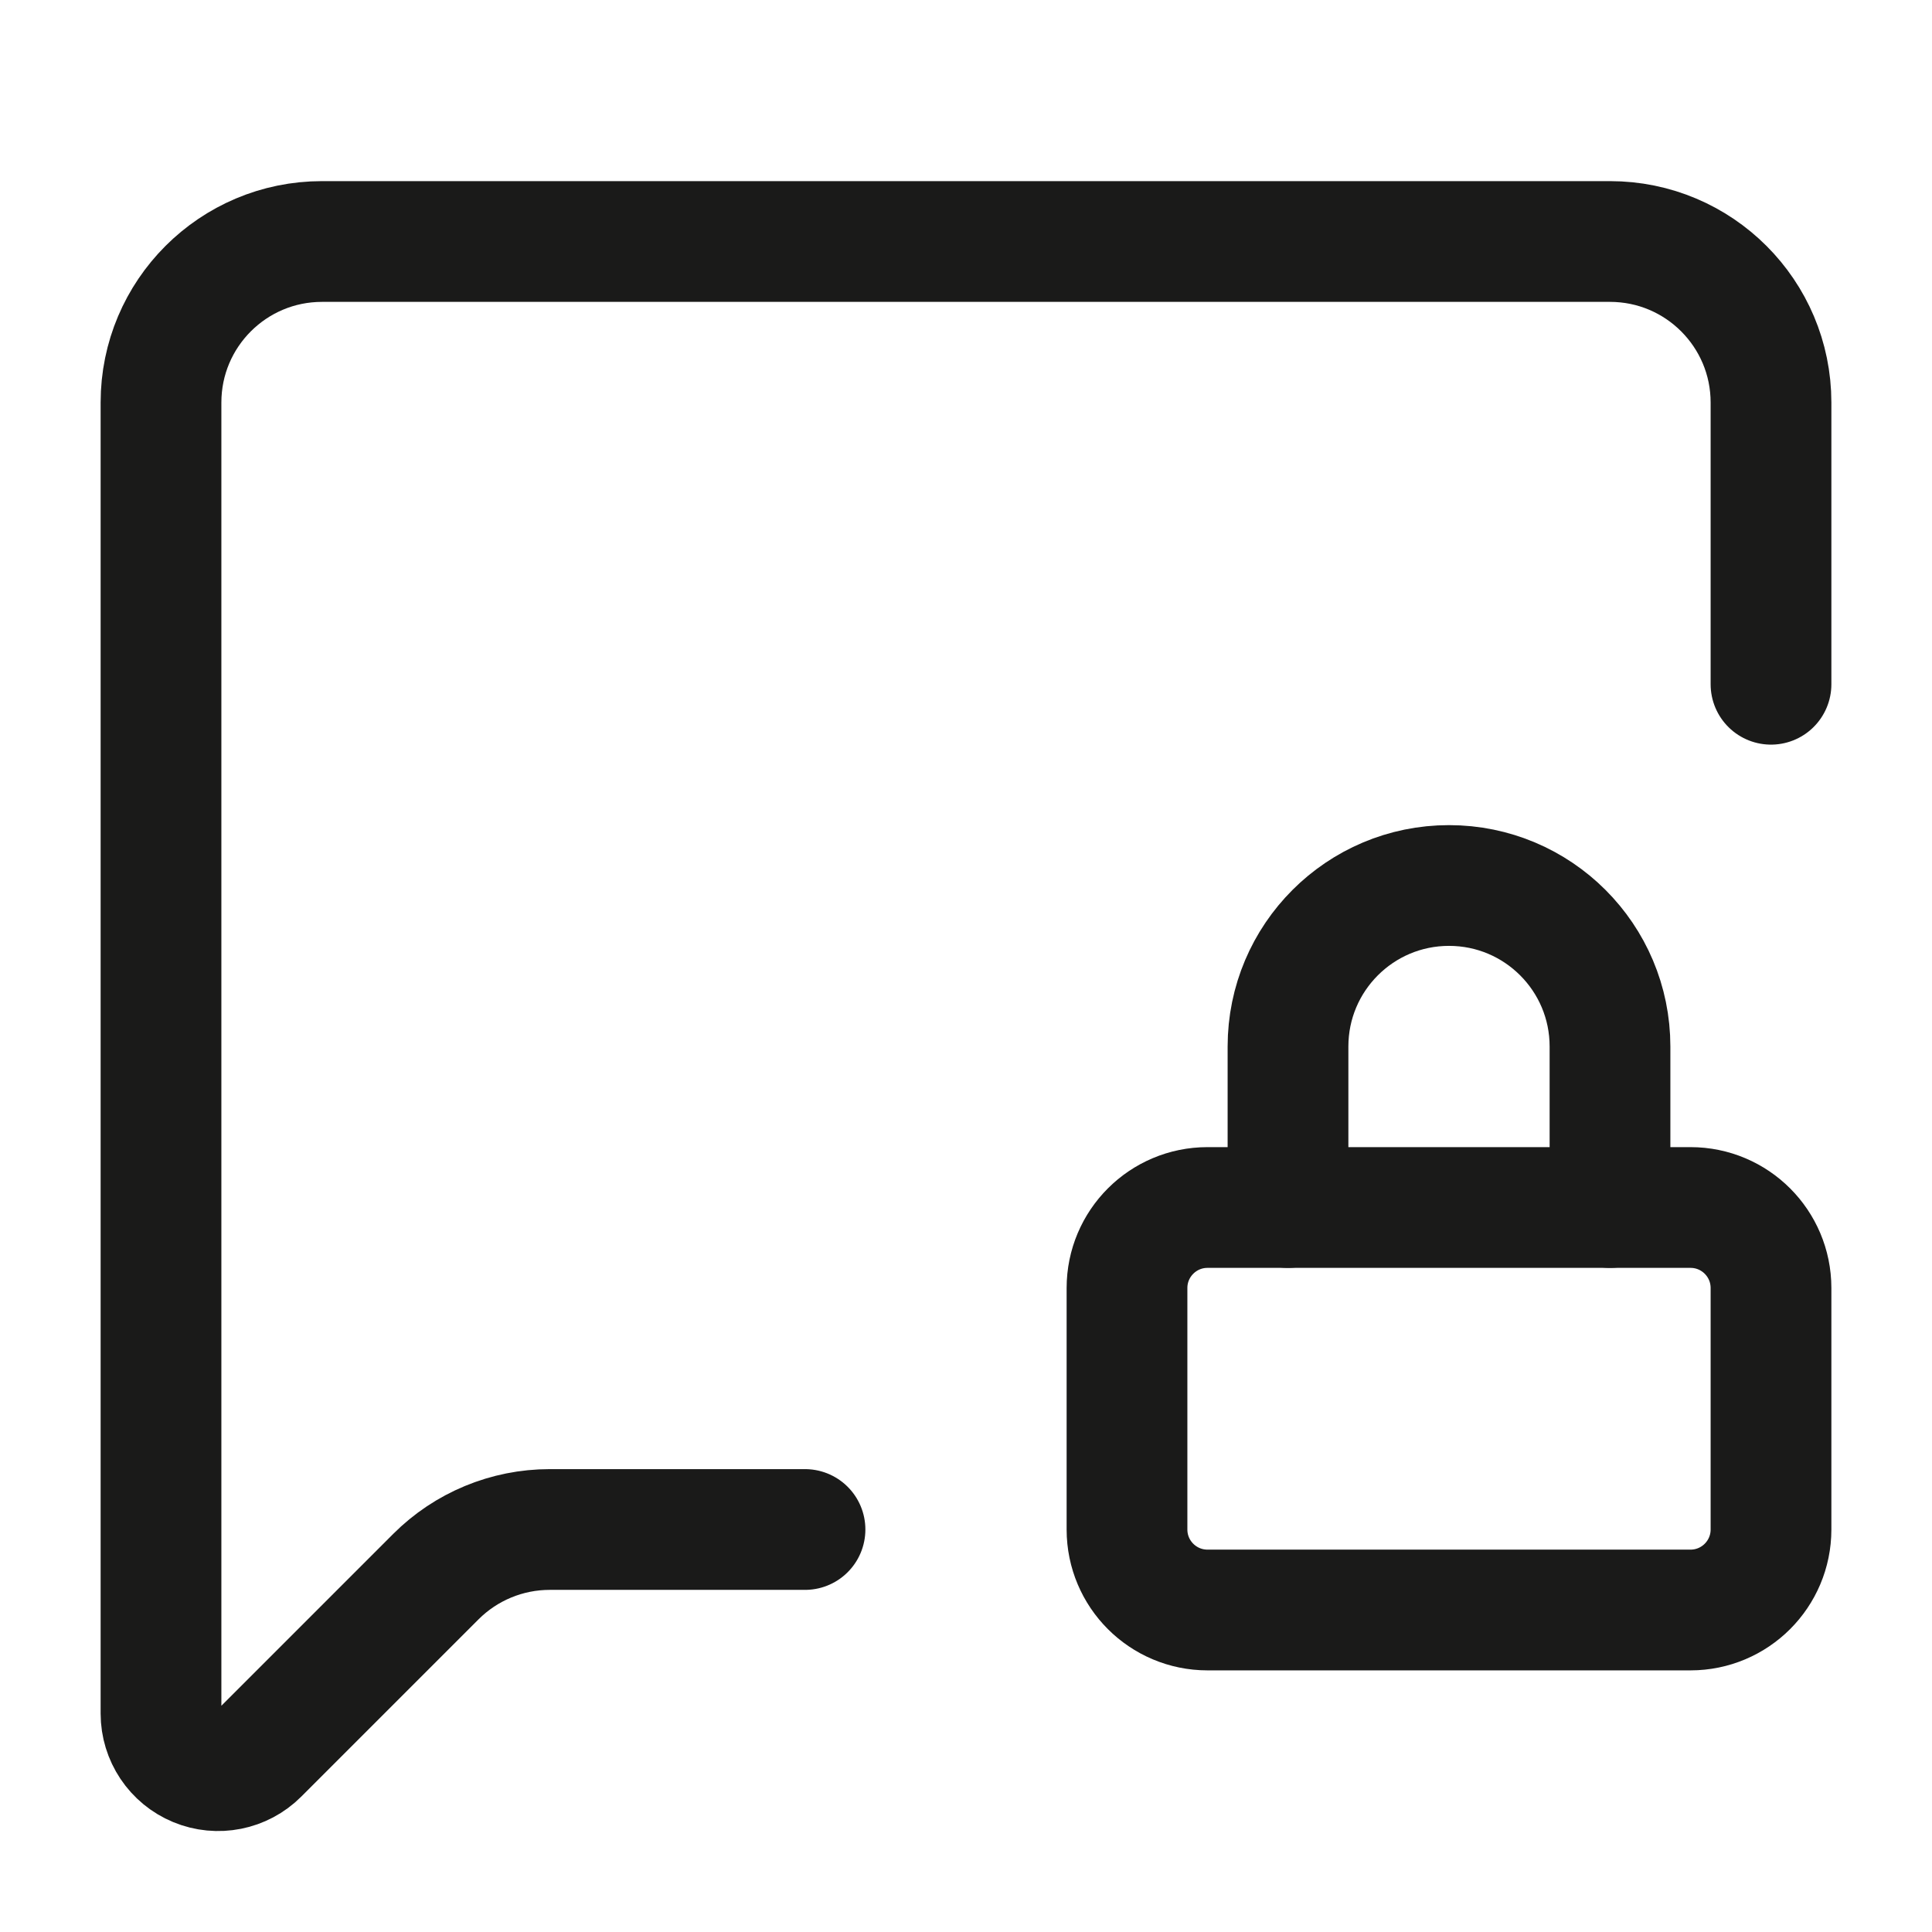
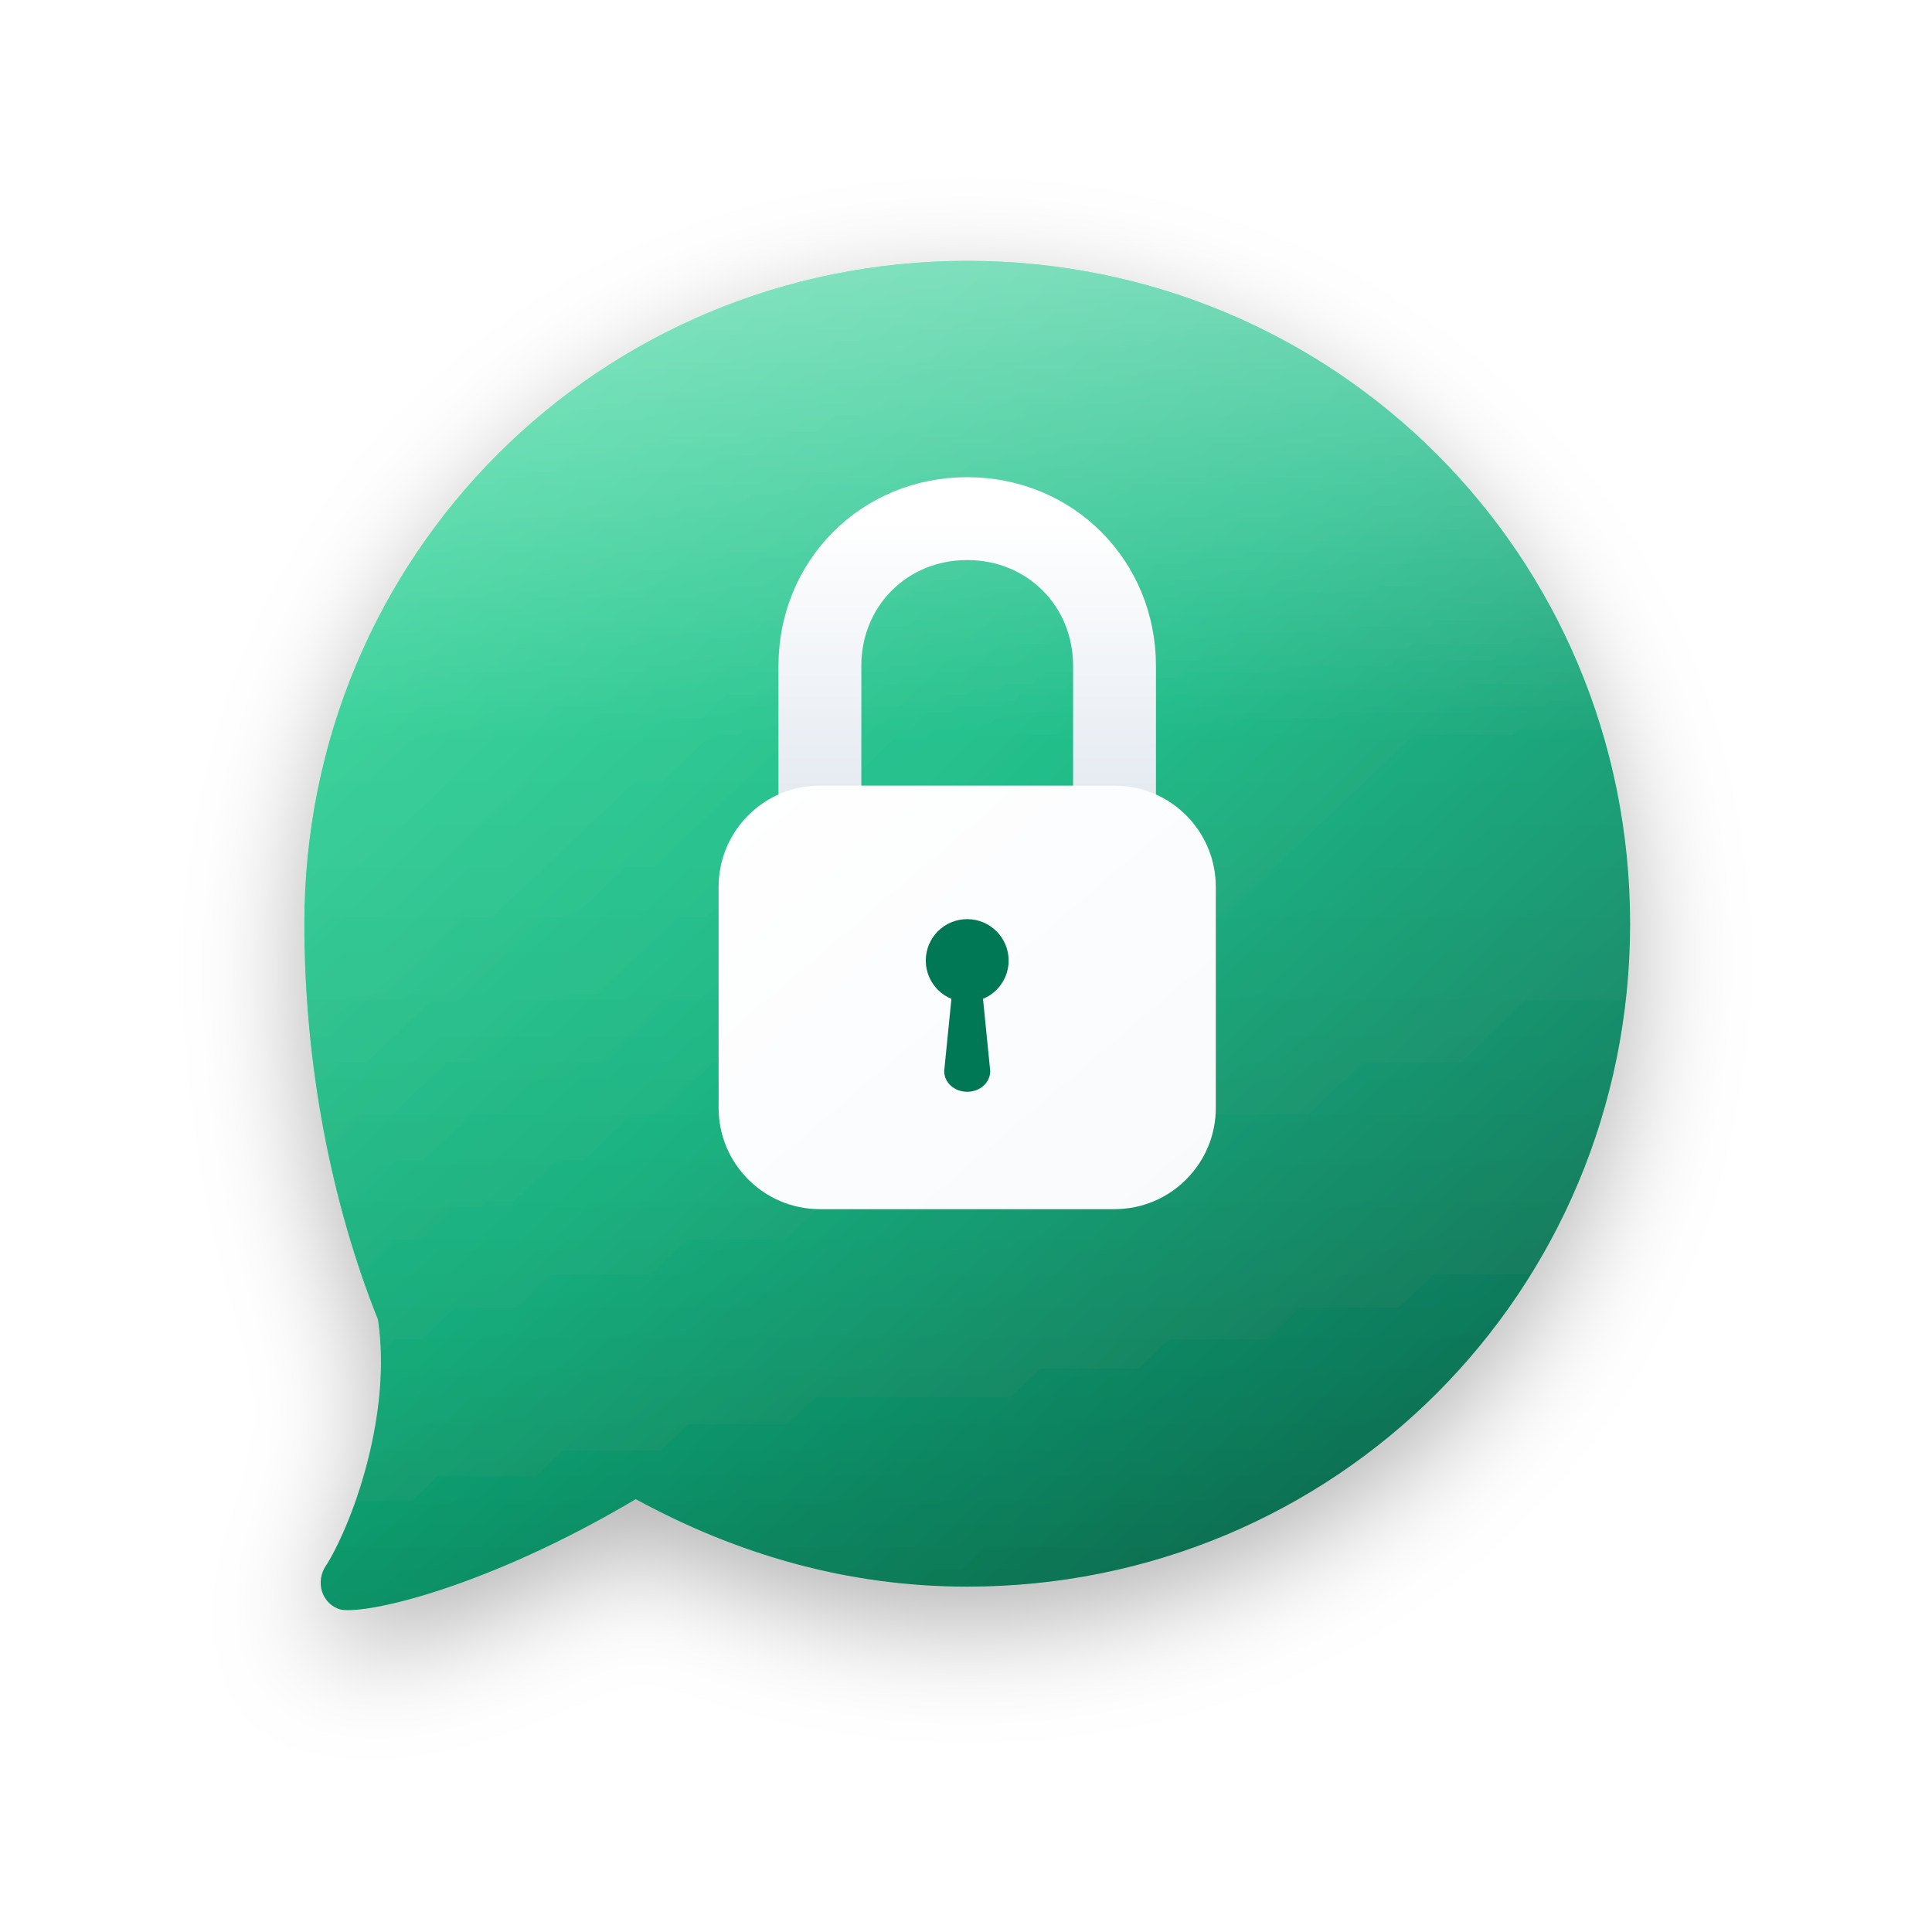
- <svg xmlns="http://www.w3.org/2000/svg" width="512" height="512" viewBox="0 0 24 24" fill="none" stroke="#1a1a19" stroke-width="1.5" stroke-linecap="round" stroke-linejoin="round">
-   <path d="M22 8.5V5a2 2 0 0 0-2-2H4a2 2 0 0 0-2 2v16.286a.71.71 0 0 0 1.212.502l2.202-2.202A2 2 0 0 1 6.828 19H10" />
-   <path d="M20 15v-2a2 2 0 0 0-4 0v2" />
-   <rect x="14" y="15" width="8" height="5" rx="1" />
+ <svg xmlns="http://www.w3.org/2000/svg" viewBox="0 0 512 512" fill="none">
+   <defs>
+     <linearGradient id="favBubbleGrad" x1="12%" y1="10%" x2="88%" y2="90%">
+       <stop offset="0%" stop-color="#34d399" />
+       <stop offset="45%" stop-color="#10b981" />
+       <stop offset="100%" stop-color="#047857" />
+     </linearGradient>
+     <linearGradient id="favTopGloss" x1="50%" y1="0%" x2="50%" y2="100%">
+       <stop offset="0%" stop-color="#ffffff" stop-opacity="0.40" />
+       <stop offset="35%" stop-color="#ffffff" stop-opacity="0.08" />
+       <stop offset="100%" stop-color="#000000" stop-opacity="0.16" />
+     </linearGradient>
+     <filter id="favDropShadow" x="-20%" y="-20%" width="140%" height="140%">
+       <feDropShadow dx="0" dy="8" stdDeviation="12" flood-color="#000000" flood-opacity="0.30" />
+     </filter>
+     <linearGradient id="favShackle" x1="0%" y1="0%" x2="0%" y2="100%">
+       <stop offset="0%" stop-color="#ffffff" />
+       <stop offset="100%" stop-color="#e2e8f0" />
+     </linearGradient>
+     <linearGradient id="favLockBody" x1="0%" y1="0%" x2="100%" y2="100%">
+       <stop offset="0%" stop-color="#ffffff" />
+       <stop offset="100%" stop-color="#f8fafc" />
+     </linearGradient>
+   </defs>
+   <g filter="url(#favDropShadow)" transform="matrix(1.22 0 0 1.22 -56 -48)">
+     <path d="       M 256 96       C 336 96, 400 160, 400 240       C 400 320, 336 384, 256 384       C 230 384, 206 377, 184 365       C 152 384, 126 390, 120 389       C 116 388, 114 383, 117 379       C 123 369, 131 346, 128 326       C 118 301, 112 271, 112 240       C 112 160, 176 96, 256 96       Z" fill="url(#favBubbleGrad)" />
+     <path d="       M 256 96       C 336 96, 400 160, 400 240       C 400 320, 336 384, 256 384       C 230 384, 206 377, 184 365       C 152 384, 126 390, 120 389       C 116 388, 114 383, 117 379       C 123 369, 131 346, 128 326       C 118 301, 112 271, 112 240       C 112 160, 176 96, 256 96       Z" fill="url(#favTopGloss)" />
+     <path d="       M 224 220       V 184       C 224 166, 238 152, 256 152       C 274 152, 288 166, 288 184       V 220" stroke="url(#favShackle)" stroke-width="18" stroke-linecap="round" fill="none" />
+     <rect x="202" y="210" width="108" height="92" rx="22" fill="url(#favLockBody)" />
+     <circle cx="256" cy="248" r="9" fill="#047857" />
+     <path d="M 253 252 L 259 252 L 261 272 C 261 274.5, 258.8 276.5, 256 276.5 C 253.2 276.5, 251 274.5, 251 272 Z" fill="#047857" />
+   </g>
</svg>
